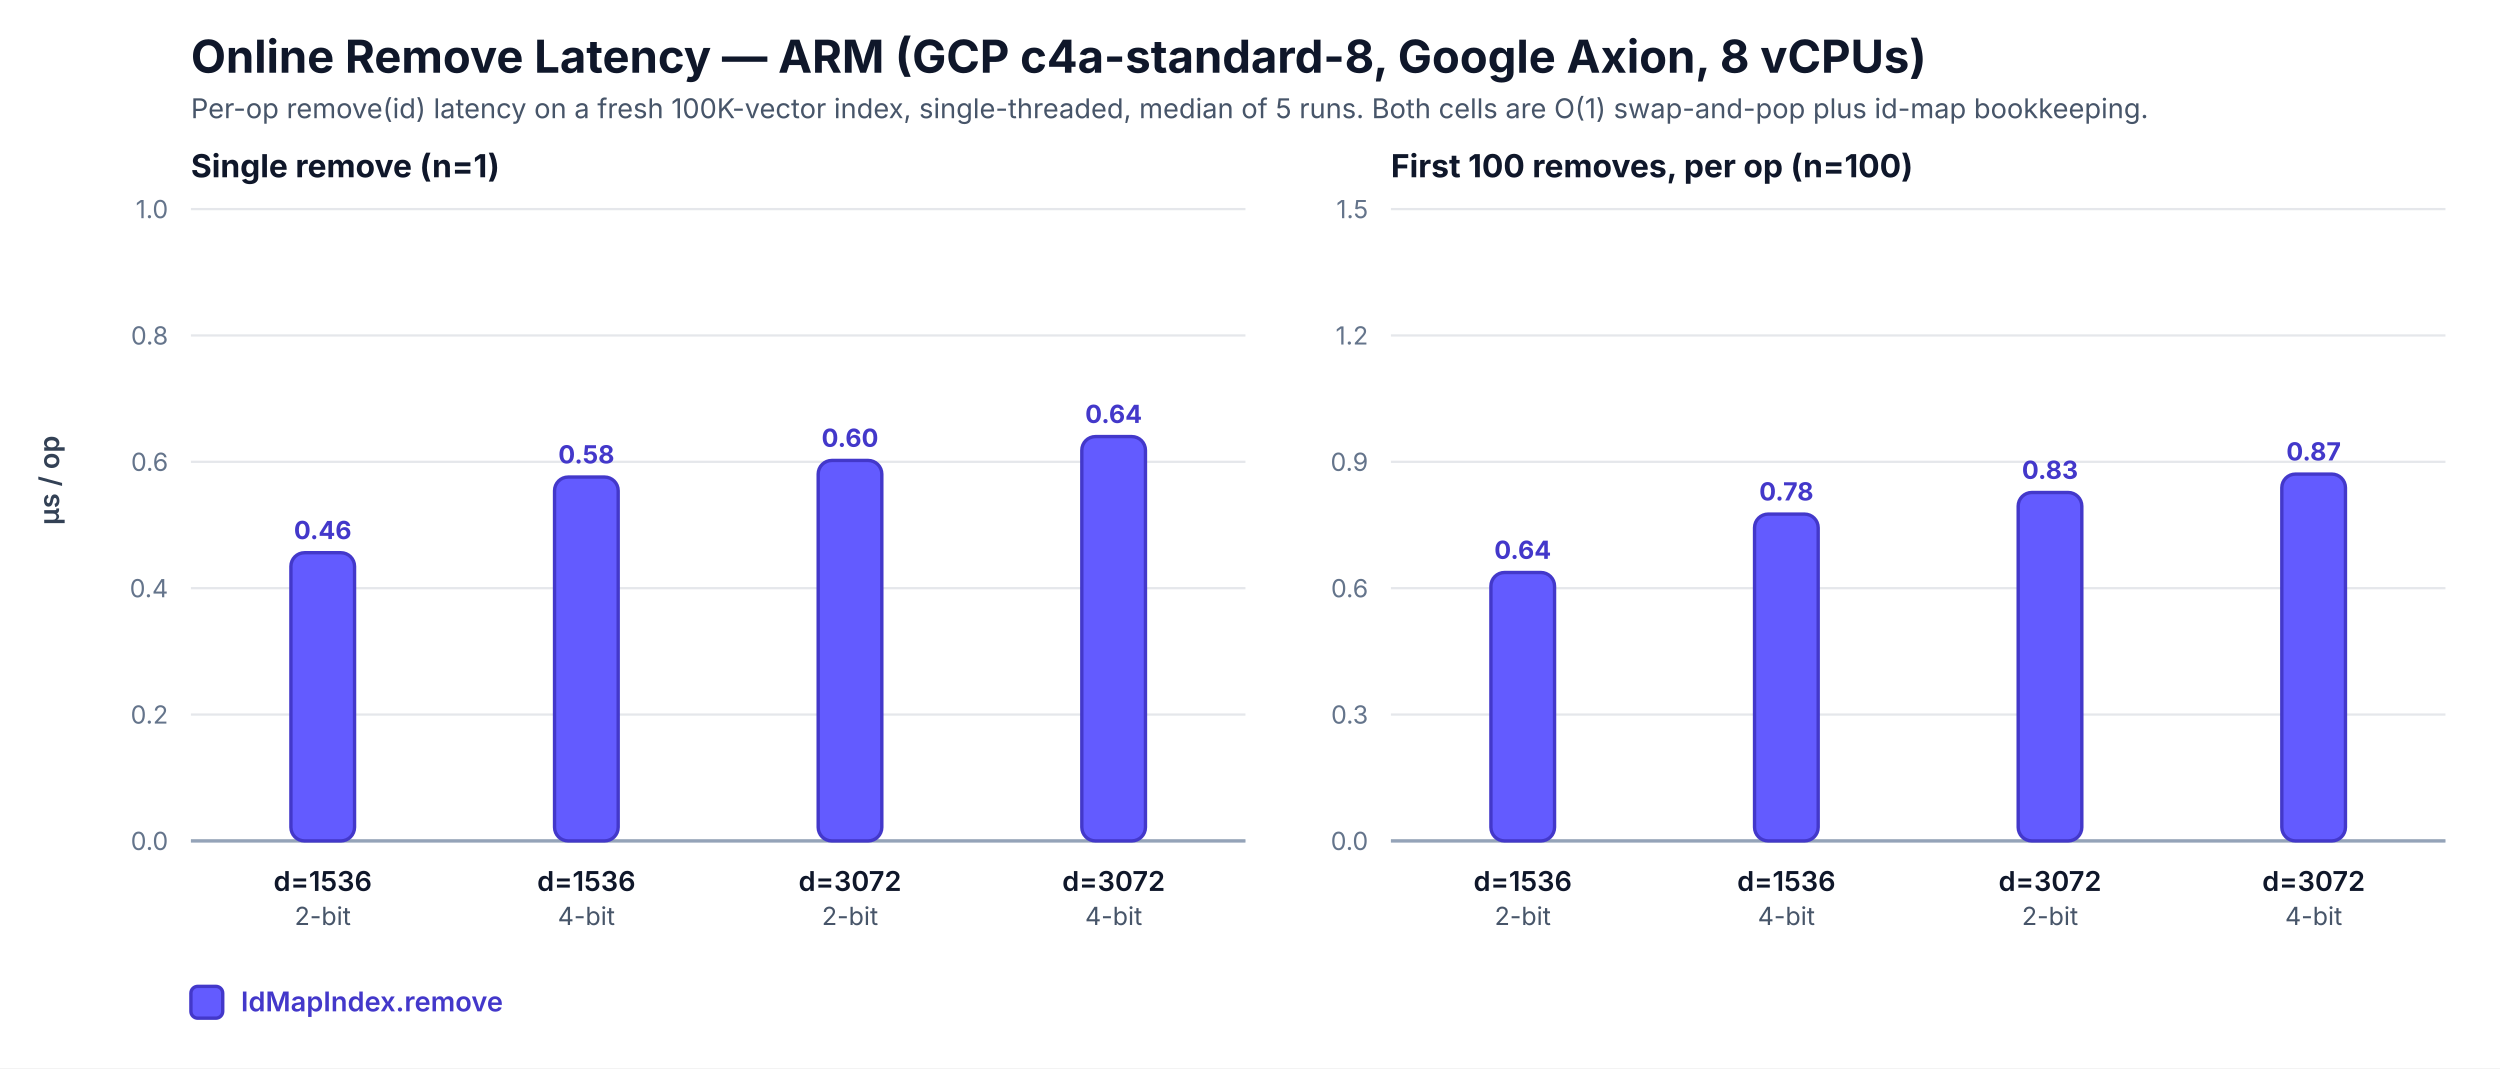
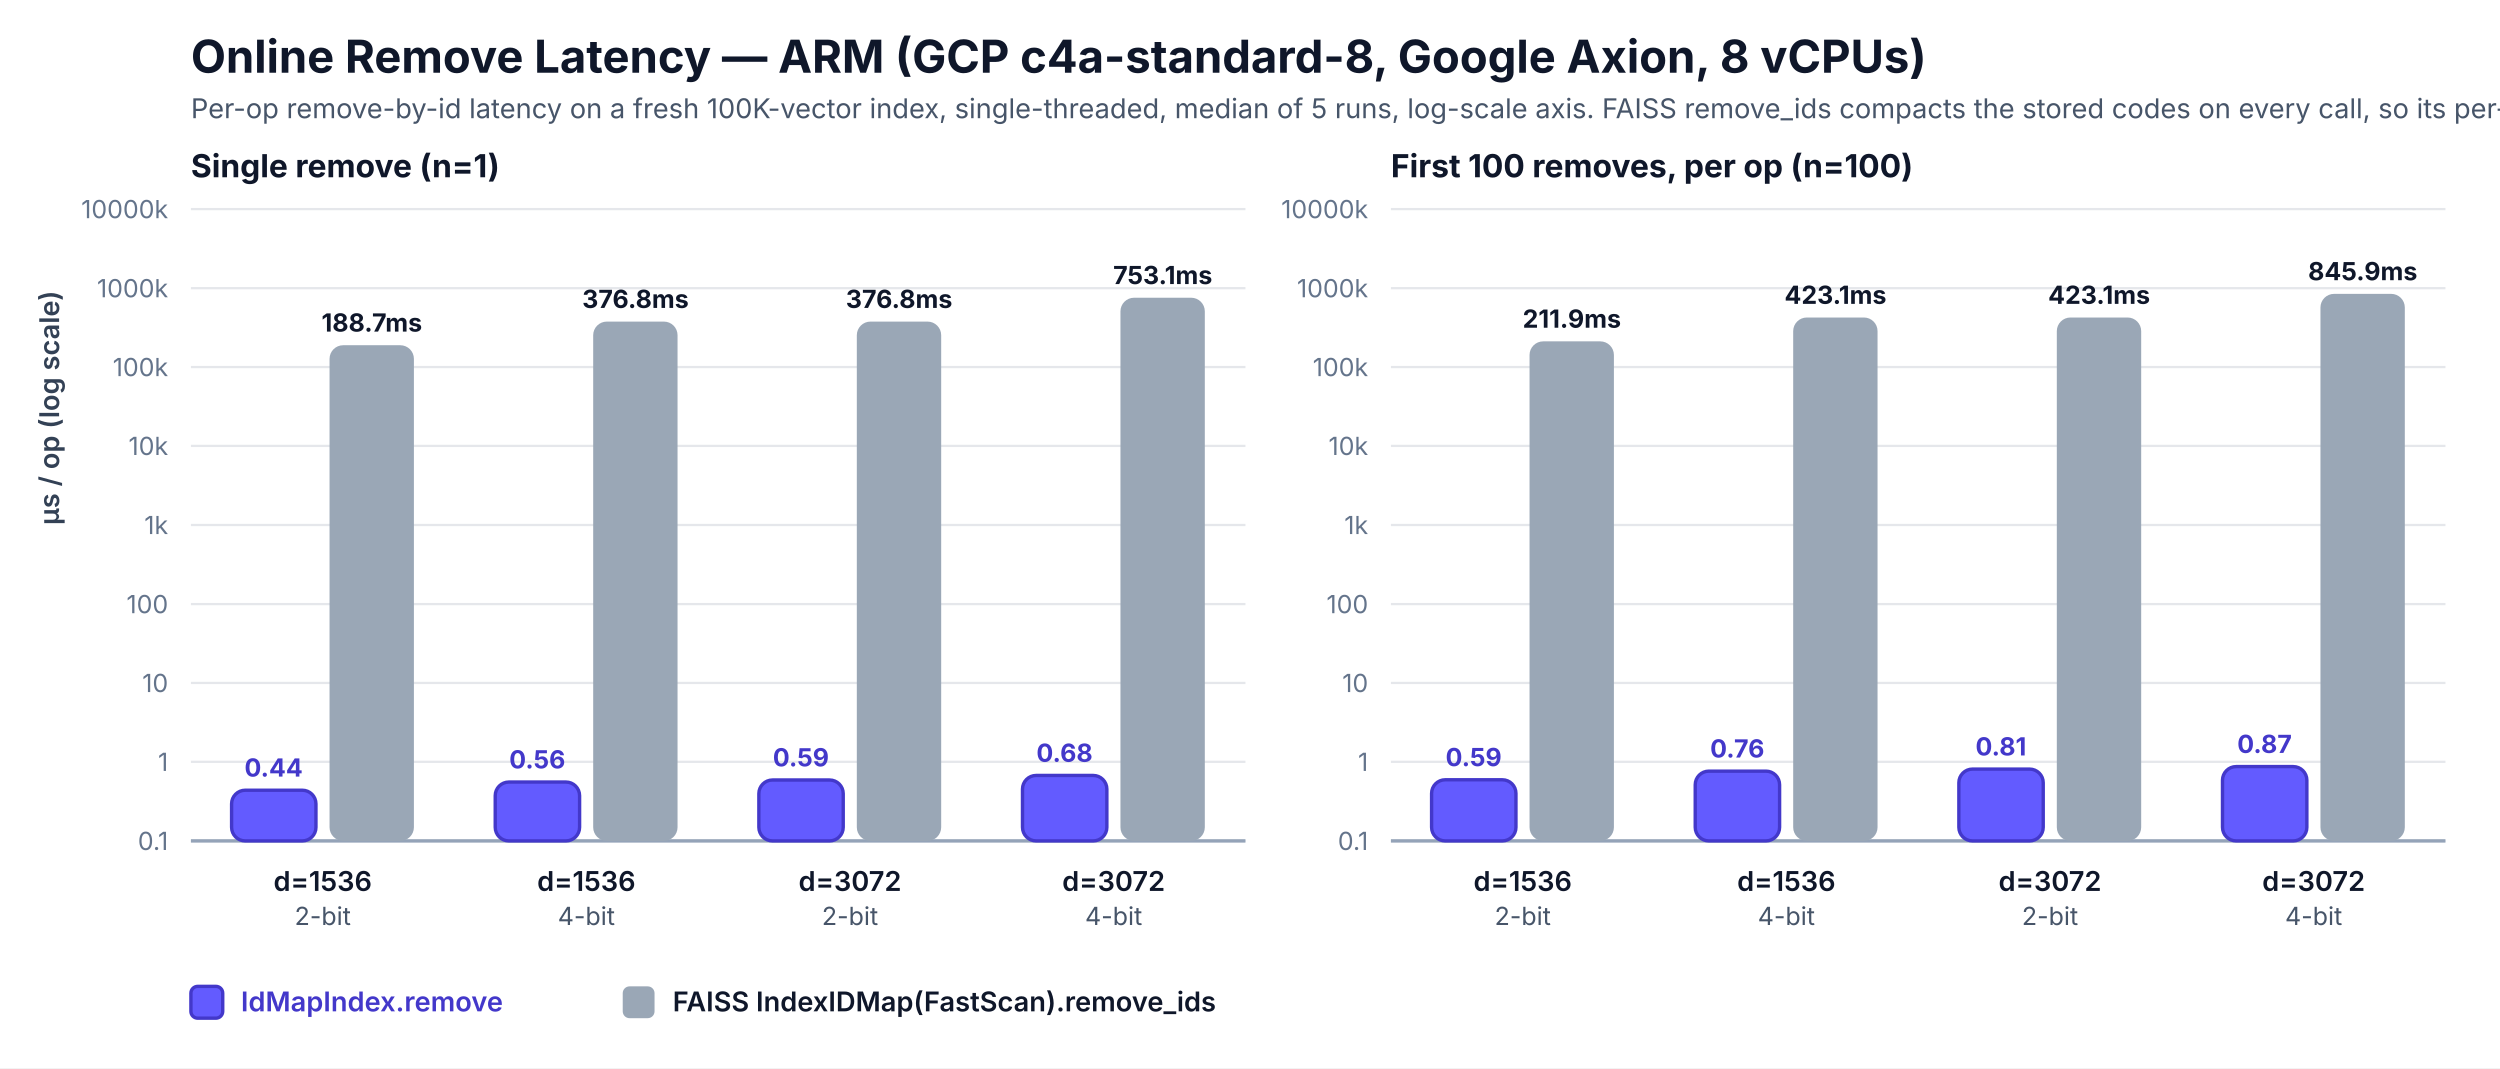
<svg xmlns="http://www.w3.org/2000/svg" width="1100" height="470" viewBox="0 0 1100 470" role="img" aria-label="Online Remove Latency — ARM (GCP c4a-standard-8, Google Axion, 8 vCPUs)">
  <style>
  .title { font: 700 20px -apple-system, BlinkMacSystemFont, "Segoe UI", sans-serif; fill: #0f172a; }
  .subtitle { font: 400 12px -apple-system, BlinkMacSystemFont, "Segoe UI", sans-serif; fill: #475569; }
  .panel { font: 700 14px -apple-system, BlinkMacSystemFont, "Segoe UI", sans-serif; fill: #0f172a; }
  .label { font: 600 12px -apple-system, BlinkMacSystemFont, "Segoe UI", sans-serif; fill: #0f172a; }
  .secondary { font: 400 11px -apple-system, BlinkMacSystemFont, "Segoe UI", sans-serif; fill: #475569; }
  .tick { font: 400 11px -apple-system, BlinkMacSystemFont, "Segoe UI", sans-serif; fill: #64748b; }
  .value { font: 700 11px -apple-system, BlinkMacSystemFont, "Segoe UI", sans-serif; fill: #0f172a; }
  .value-accent { font: 700 11px -apple-system, BlinkMacSystemFont, "Segoe UI", sans-serif; fill: #4338ca; }
  .axis { font: 600 12px -apple-system, BlinkMacSystemFont, "Segoe UI", sans-serif; fill: #334155; }
  .legend { font: 600 12px -apple-system, BlinkMacSystemFont, "Segoe UI", sans-serif; fill: #0f172a; }
</style>
  <rect width="100%" height="100%" fill="#ffffff" />
  <text x="84" y="32" class="title">Online Remove Latency — ARM (GCP c4a-standard-8, Google Axion, 8 vCPUs)</text>
-   <text x="84" y="52" class="subtitle">Per-op remove(id) latency on a fresh 100K-vector index, single-threaded, median of 5 runs. Both cells are O(1) swap-and-pop plus id-map bookkeeping.</text>
+   <text x="84" y="52" class="subtitle">Per-op remove-by-id latency on a fresh 100K-vector index, single-threaded, median of 5 runs, log-scale axis. FAISS remove_ids compacts the stored codes on every call, so its per-op cost scales with index size.</text>
+   <text x="84.0" y="78" class="panel">Single remove (n=1)</text>
  <line x1="84.0" y1="370.0" x2="548.0" y2="370.0" stroke="#e5e7eb" stroke-width="1" />
-   <text x="74.0" y="374.0" text-anchor="end" class="tick">0.0</text>
-   <line x1="84.0" y1="314.4" x2="548.0" y2="314.4" stroke="#e5e7eb" stroke-width="1" />
-   <text x="74.0" y="318.4" text-anchor="end" class="tick">0.2</text>
-   <line x1="84.0" y1="258.8" x2="548.0" y2="258.8" stroke="#e5e7eb" stroke-width="1" />
-   <text x="74.0" y="262.8" text-anchor="end" class="tick">0.4</text>
-   <line x1="84.0" y1="203.2" x2="548.0" y2="203.2" stroke="#e5e7eb" stroke-width="1" />
-   <text x="74.0" y="207.2" text-anchor="end" class="tick">0.6</text>
-   <line x1="84.0" y1="147.6" x2="548.0" y2="147.6" stroke="#e5e7eb" stroke-width="1" />
-   <text x="74.0" y="151.6" text-anchor="end" class="tick">0.8</text>
+   <text x="74.0" y="374.0" text-anchor="end" class="tick">0.1</text>
+   <line x1="84.0" y1="335.2" x2="548.0" y2="335.2" stroke="#e5e7eb" stroke-width="1" />
+   <text x="74.0" y="339.2" text-anchor="end" class="tick">1</text>
+   <line x1="84.0" y1="300.5" x2="548.0" y2="300.5" stroke="#e5e7eb" stroke-width="1" />
+   <text x="74.0" y="304.5" text-anchor="end" class="tick">10</text>
+   <line x1="84.0" y1="265.8" x2="548.0" y2="265.8" stroke="#e5e7eb" stroke-width="1" />
+   <text x="74.0" y="269.8" text-anchor="end" class="tick">100</text>
+   <line x1="84.0" y1="231.0" x2="548.0" y2="231.0" stroke="#e5e7eb" stroke-width="1" />
+   <text x="74.0" y="235.0" text-anchor="end" class="tick">1k</text>
+   <line x1="84.0" y1="196.2" x2="548.0" y2="196.2" stroke="#e5e7eb" stroke-width="1" />
+   <text x="74.0" y="200.2" text-anchor="end" class="tick">10k</text>
+   <line x1="84.0" y1="161.5" x2="548.0" y2="161.5" stroke="#e5e7eb" stroke-width="1" />
+   <text x="74.0" y="165.5" text-anchor="end" class="tick">100k</text>
+   <line x1="84.0" y1="126.8" x2="548.0" y2="126.8" stroke="#e5e7eb" stroke-width="1" />
+   <text x="74.0" y="130.8" text-anchor="end" class="tick">1000k</text>
  <line x1="84.0" y1="92.0" x2="548.0" y2="92.0" stroke="#e5e7eb" stroke-width="1" />
-   <text x="74.0" y="96.0" text-anchor="end" class="tick">1.0</text>
+   <text x="74.0" y="96.0" text-anchor="end" class="tick">10000k</text>
  <line x1="84.0" y1="370.0" x2="548.0" y2="370.0" stroke="#94a3b8" stroke-width="1.5" />
-   <text x="84.0" y="78" class="panel">Single remove (n=1)</text>
-   <rect x="128.0" y="243.2" width="28" height="126.8" rx="6" fill="#635bff" stroke="#4338ca" stroke-width="1.5" />
-   <text x="142.0" y="237.2" text-anchor="middle" class="value-accent">0.46</text>
+   <rect x="101.9" y="347.7" width="37.12" height="22.3" rx="6" fill="#635bff" stroke="#4338ca" stroke-width="1.5" />
+   <text x="120.4" y="341.7" text-anchor="middle" class="value-accent">0.44</text>
+   <rect x="145.0" y="151.9" width="37.12" height="218.1" rx="6" fill="#9aa7b6" />
+   <text x="163.6" y="145.9" text-anchor="middle" class="value">188.7ms</text>
  <text x="142.0" y="392" text-anchor="middle" class="label">d=1536</text>
  <text x="142.0" y="407" text-anchor="middle" class="secondary">2-bit</text>
-   <rect x="244.0" y="209.9" width="28" height="160.1" rx="6" fill="#635bff" stroke="#4338ca" stroke-width="1.5" />
-   <text x="258.0" y="203.9" text-anchor="middle" class="value-accent">0.58</text>
+   <rect x="217.9" y="344.1" width="37.12" height="25.9" rx="6" fill="#635bff" stroke="#4338ca" stroke-width="1.5" />
+   <text x="236.4" y="338.1" text-anchor="middle" class="value-accent">0.56</text>
+   <rect x="261.0" y="141.5" width="37.12" height="228.5" rx="6" fill="#9aa7b6" />
+   <text x="279.6" y="135.5" text-anchor="middle" class="value">376.8ms</text>
  <text x="258.0" y="392" text-anchor="middle" class="label">d=1536</text>
  <text x="258.0" y="407" text-anchor="middle" class="secondary">4-bit</text>
-   <rect x="360.0" y="202.6" width="28" height="167.4" rx="6" fill="#635bff" stroke="#4338ca" stroke-width="1.5" />
-   <text x="374.0" y="196.6" text-anchor="middle" class="value-accent">0.60</text>
+   <rect x="333.9" y="343.2" width="37.12" height="26.8" rx="6" fill="#635bff" stroke="#4338ca" stroke-width="1.5" />
+   <text x="352.4" y="337.2" text-anchor="middle" class="value-accent">0.59</text>
+   <rect x="377.0" y="141.5" width="37.12" height="228.5" rx="6" fill="#9aa7b6" />
+   <text x="395.6" y="135.5" text-anchor="middle" class="value">376.8ms</text>
  <text x="374.0" y="392" text-anchor="middle" class="label">d=3072</text>
  <text x="374.0" y="407" text-anchor="middle" class="secondary">2-bit</text>
-   <rect x="476.0" y="192.1" width="28" height="177.9" rx="6" fill="#635bff" stroke="#4338ca" stroke-width="1.5" />
-   <text x="490.0" y="186.1" text-anchor="middle" class="value-accent">0.64</text>
+   <rect x="449.9" y="341.2" width="37.12" height="28.8" rx="6" fill="#635bff" stroke="#4338ca" stroke-width="1.5" />
+   <text x="468.4" y="335.2" text-anchor="middle" class="value-accent">0.68</text>
+   <rect x="493.0" y="131.0" width="37.12" height="239.0" rx="6" fill="#9aa7b6" />
+   <text x="511.6" y="125.0" text-anchor="middle" class="value">753.1ms</text>
  <text x="490.0" y="392" text-anchor="middle" class="label">d=3072</text>
  <text x="490.0" y="407" text-anchor="middle" class="secondary">4-bit</text>
+   <text x="612.0" y="78" class="panel">First 100 removes, per op (n=100)</text>
  <line x1="612.0" y1="370.0" x2="1076.0" y2="370.0" stroke="#e5e7eb" stroke-width="1" />
-   <text x="602.0" y="374.0" text-anchor="end" class="tick">0.0</text>
-   <line x1="612.0" y1="314.4" x2="1076.0" y2="314.4" stroke="#e5e7eb" stroke-width="1" />
-   <text x="602.0" y="318.4" text-anchor="end" class="tick">0.3</text>
-   <line x1="612.0" y1="258.8" x2="1076.0" y2="258.8" stroke="#e5e7eb" stroke-width="1" />
-   <text x="602.0" y="262.8" text-anchor="end" class="tick">0.6</text>
-   <line x1="612.0" y1="203.2" x2="1076.0" y2="203.2" stroke="#e5e7eb" stroke-width="1" />
-   <text x="602.0" y="207.2" text-anchor="end" class="tick">0.9</text>
-   <line x1="612.0" y1="147.6" x2="1076.0" y2="147.6" stroke="#e5e7eb" stroke-width="1" />
-   <text x="602.0" y="151.6" text-anchor="end" class="tick">1.2</text>
+   <text x="602.0" y="374.0" text-anchor="end" class="tick">0.1</text>
+   <line x1="612.0" y1="335.2" x2="1076.0" y2="335.2" stroke="#e5e7eb" stroke-width="1" />
+   <text x="602.0" y="339.2" text-anchor="end" class="tick">1</text>
+   <line x1="612.0" y1="300.5" x2="1076.0" y2="300.5" stroke="#e5e7eb" stroke-width="1" />
+   <text x="602.0" y="304.5" text-anchor="end" class="tick">10</text>
+   <line x1="612.0" y1="265.8" x2="1076.0" y2="265.8" stroke="#e5e7eb" stroke-width="1" />
+   <text x="602.0" y="269.8" text-anchor="end" class="tick">100</text>
+   <line x1="612.0" y1="231.0" x2="1076.0" y2="231.0" stroke="#e5e7eb" stroke-width="1" />
+   <text x="602.0" y="235.0" text-anchor="end" class="tick">1k</text>
+   <line x1="612.0" y1="196.2" x2="1076.0" y2="196.2" stroke="#e5e7eb" stroke-width="1" />
+   <text x="602.0" y="200.2" text-anchor="end" class="tick">10k</text>
+   <line x1="612.0" y1="161.5" x2="1076.0" y2="161.5" stroke="#e5e7eb" stroke-width="1" />
+   <text x="602.0" y="165.5" text-anchor="end" class="tick">100k</text>
+   <line x1="612.0" y1="126.8" x2="1076.0" y2="126.8" stroke="#e5e7eb" stroke-width="1" />
+   <text x="602.0" y="130.8" text-anchor="end" class="tick">1000k</text>
  <line x1="612.0" y1="92.0" x2="1076.0" y2="92.0" stroke="#e5e7eb" stroke-width="1" />
-   <text x="602.0" y="96.0" text-anchor="end" class="tick">1.5</text>
+   <text x="602.0" y="96.0" text-anchor="end" class="tick">10000k</text>
  <line x1="612.0" y1="370.0" x2="1076.0" y2="370.0" stroke="#94a3b8" stroke-width="1.5" />
-   <text x="612.0" y="78" class="panel">First 100 removes, per op (n=100)</text>
-   <rect x="656.0" y="251.9" width="28" height="118.1" rx="6" fill="#635bff" stroke="#4338ca" stroke-width="1.5" />
-   <text x="670.0" y="245.9" text-anchor="middle" class="value-accent">0.64</text>
+   <rect x="629.9" y="343.1" width="37.12" height="26.9" rx="6" fill="#635bff" stroke="#4338ca" stroke-width="1.5" />
+   <text x="648.4" y="337.1" text-anchor="middle" class="value-accent">0.59</text>
+   <rect x="673.0" y="150.2" width="37.12" height="219.8" rx="6" fill="#9aa7b6" />
+   <text x="691.6" y="144.2" text-anchor="middle" class="value">211.9ms</text>
  <text x="670.0" y="392" text-anchor="middle" class="label">d=1536</text>
  <text x="670.0" y="407" text-anchor="middle" class="secondary">2-bit</text>
-   <rect x="772.0" y="226.2" width="28" height="143.8" rx="6" fill="#635bff" stroke="#4338ca" stroke-width="1.5" />
-   <text x="786.0" y="220.2" text-anchor="middle" class="value-accent">0.78</text>
+   <rect x="745.9" y="339.3" width="37.12" height="30.7" rx="6" fill="#635bff" stroke="#4338ca" stroke-width="1.5" />
+   <text x="764.4" y="333.3" text-anchor="middle" class="value-accent">0.76</text>
+   <rect x="789.0" y="139.7" width="37.12" height="230.3" rx="6" fill="#9aa7b6" />
+   <text x="807.6" y="133.7" text-anchor="middle" class="value">423.1ms</text>
  <text x="786.0" y="392" text-anchor="middle" class="label">d=1536</text>
  <text x="786.0" y="407" text-anchor="middle" class="secondary">4-bit</text>
-   <rect x="888.0" y="216.7" width="28" height="153.3" rx="6" fill="#635bff" stroke="#4338ca" stroke-width="1.5" />
-   <text x="902.0" y="210.7" text-anchor="middle" class="value-accent">0.83</text>
+   <rect x="861.9" y="338.4" width="37.12" height="31.6" rx="6" fill="#635bff" stroke="#4338ca" stroke-width="1.5" />
+   <text x="880.4" y="332.4" text-anchor="middle" class="value-accent">0.81</text>
+   <rect x="905.0" y="139.7" width="37.12" height="230.3" rx="6" fill="#9aa7b6" />
+   <text x="923.6" y="133.7" text-anchor="middle" class="value">423.1ms</text>
  <text x="902.0" y="392" text-anchor="middle" class="label">d=3072</text>
  <text x="902.0" y="407" text-anchor="middle" class="secondary">2-bit</text>
-   <rect x="1004.0" y="208.6" width="28" height="161.4" rx="6" fill="#635bff" stroke="#4338ca" stroke-width="1.5" />
-   <text x="1018.0" y="202.6" text-anchor="middle" class="value-accent">0.87</text>
+   <rect x="977.9" y="337.3" width="37.12" height="32.7" rx="6" fill="#635bff" stroke="#4338ca" stroke-width="1.5" />
+   <text x="996.4" y="331.3" text-anchor="middle" class="value-accent">0.87</text>
+   <rect x="1021.0" y="129.3" width="37.12" height="240.7" rx="6" fill="#9aa7b6" />
+   <text x="1039.6" y="123.3" text-anchor="middle" class="value">845.9ms</text>
  <text x="1018.0" y="392" text-anchor="middle" class="label">d=3072</text>
  <text x="1018.0" y="407" text-anchor="middle" class="secondary">4-bit</text>
-   <text x="26" y="231.0" transform="rotate(-90, 26, 231.0)" class="axis">µs / op</text>
+   <text x="26" y="231.0" transform="rotate(-90, 26, 231.0)" class="axis">µs / op (log scale)</text>
  <rect x="84" y="434" width="14" height="14" rx="3" fill="#635bff" stroke="#4338ca" stroke-width="1.5" />
  <text x="106" y="445" class="legend" style="fill: #4338ca;">IdMapIndex.remove</text>
+   <rect x="274" y="434" width="14" height="14" rx="3" fill="#9aa7b6" />
+   <text x="296" y="445" class="legend">FAISS IndexIDMap(FastScan).remove_ids</text>
</svg>
